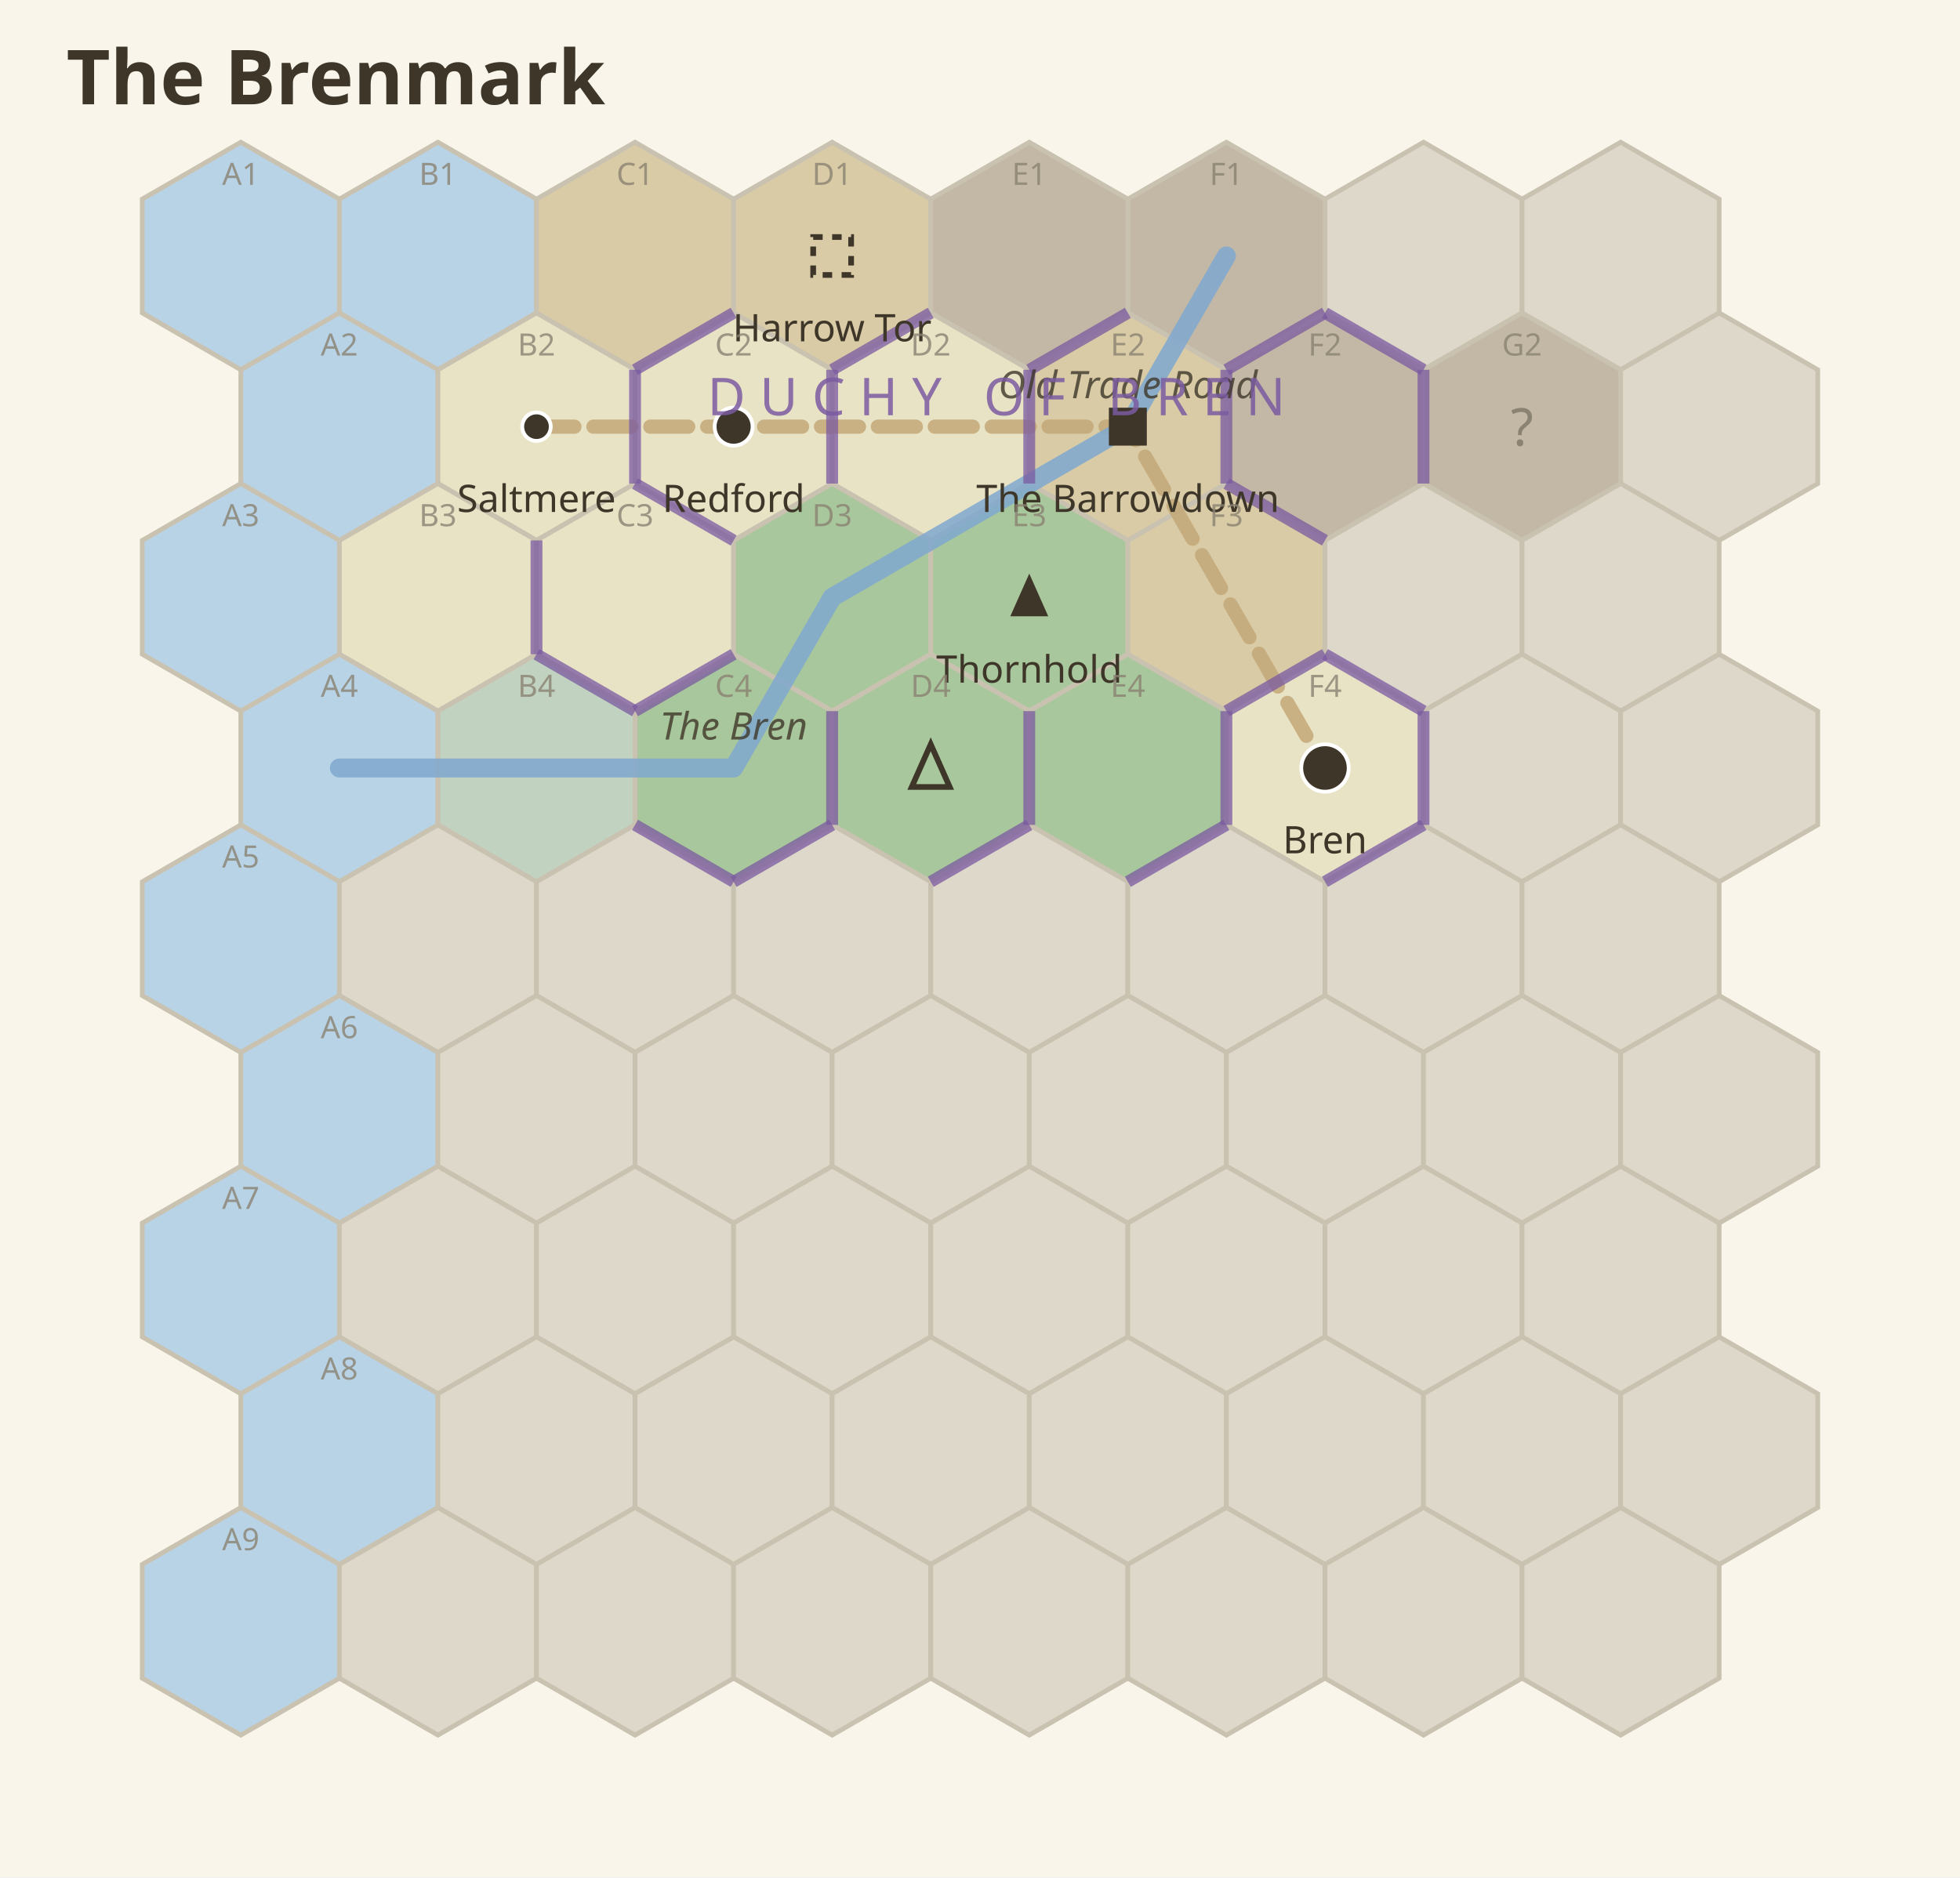
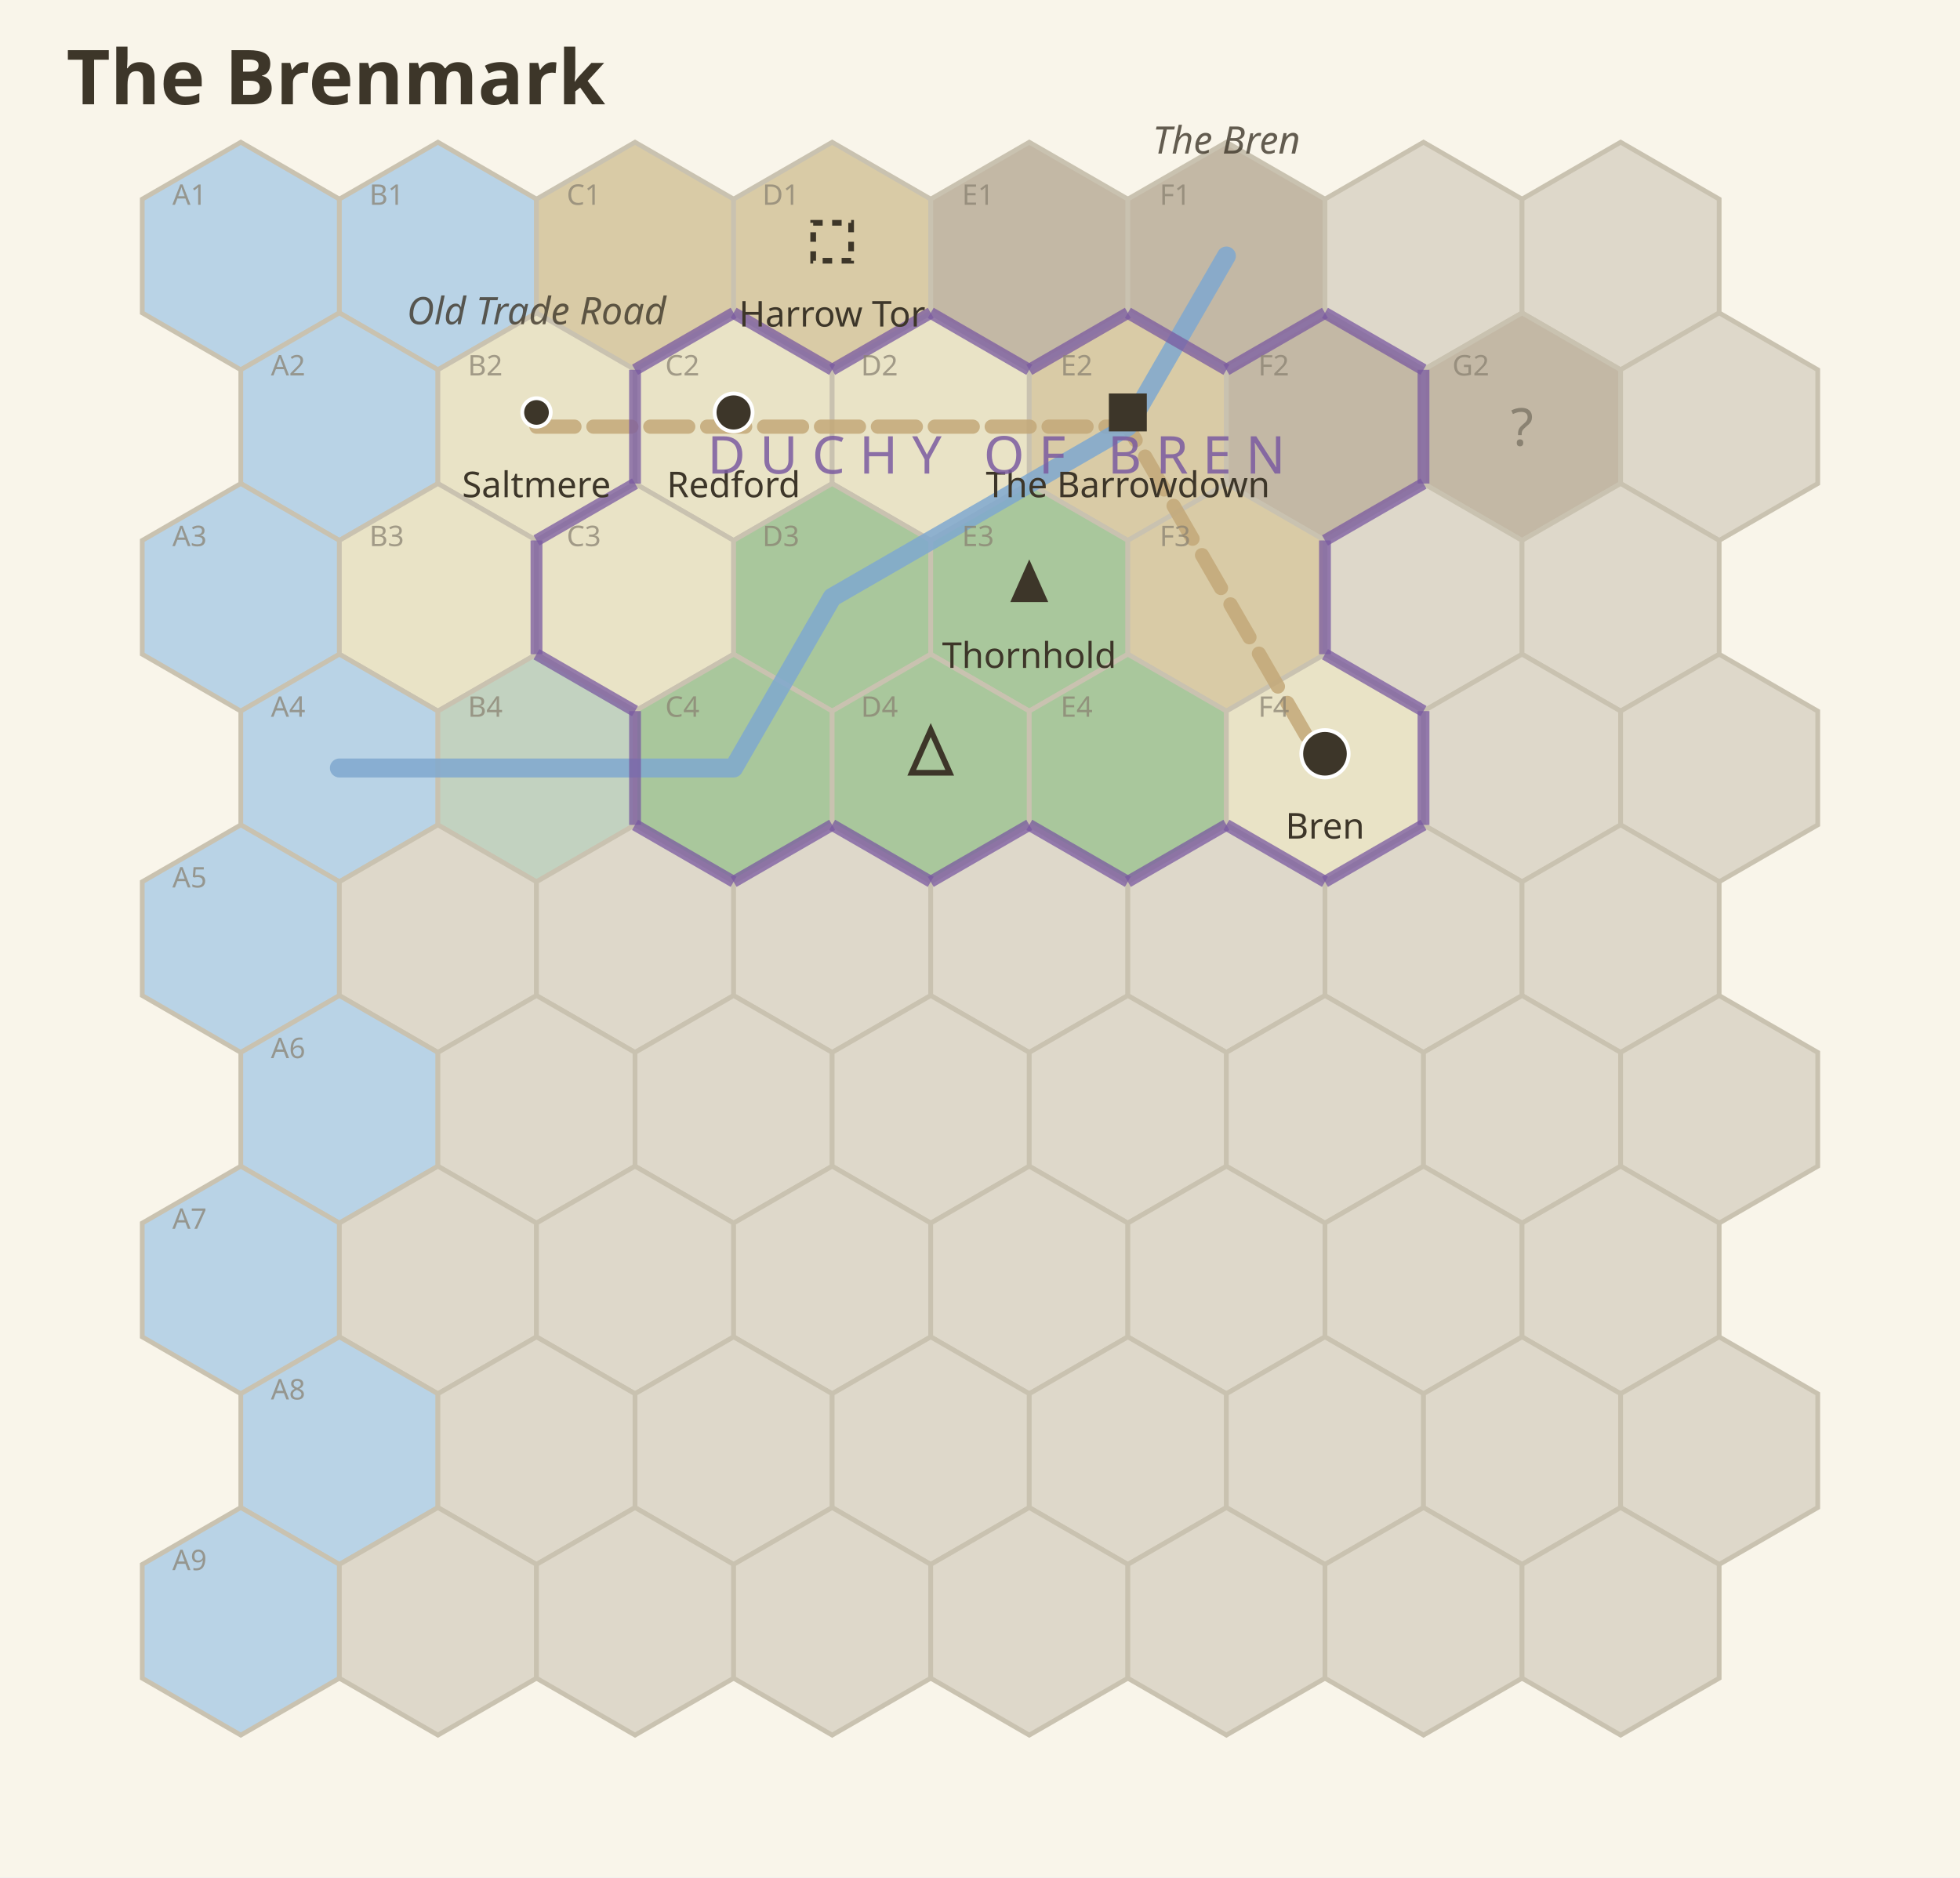
<svg xmlns="http://www.w3.org/2000/svg" viewBox="0 0 413.34 396" width="413.34" height="396" font-family="sans-serif">
  <rect x="0" y="0" width="413.34" height="396" fill="#f9f5ea" />
  <g>
    <polygon points="71.57,42 71.57,66 50.78,78 30,66 30,42 50.78,30" fill="#b9d3e6" stroke="#c9c2b0" stroke-width="1" />
  </g>
  <g>
    <polygon points="113.14,42 113.14,66 92.35,78 71.57,66 71.57,42 92.35,30" fill="#b9d3e6" stroke="#c9c2b0" stroke-width="1" />
  </g>
  <g>
    <polygon points="154.71,42 154.71,66 133.92,78 113.14,66 113.14,42 133.92,30" fill="#d9cba6" stroke="#c9c2b0" stroke-width="1" />
  </g>
  <g>
    <polygon points="196.28,42 196.28,66 175.49,78 154.71,66 154.71,42 175.49,30" fill="#d9cba6" stroke="#c9c2b0" stroke-width="1" />
  </g>
  <g>
    <polygon points="237.85,42 237.85,66 217.06,78 196.28,66 196.28,42 217.06,30" fill="#c3b8a5" stroke="#c9c2b0" stroke-width="1" />
  </g>
  <g>
    <polygon points="279.42,42 279.42,66 258.63,78 237.85,66 237.85,42 258.63,30" fill="#c3b8a5" stroke="#c9c2b0" stroke-width="1" />
  </g>
  <g>
    <polygon points="320.98,42 320.98,66 300.2,78 279.42,66 279.42,42 300.2,30" fill="#ded8ca" stroke="#c9c2b0" stroke-width="1" />
  </g>
  <g>
    <polygon points="362.55,42 362.55,66 341.77,78 320.98,66 320.98,42 341.77,30" fill="#ded8ca" stroke="#c9c2b0" stroke-width="1" />
  </g>
  <g>
    <polygon points="92.35,78 92.35,102 71.57,114 50.78,102 50.78,78 71.57,66" fill="#b9d3e6" stroke="#c9c2b0" stroke-width="1" />
  </g>
  <g>
    <polygon points="133.92,78 133.92,102 113.14,114 92.35,102 92.35,78 113.14,66" fill="#e9e3c6" stroke="#c9c2b0" stroke-width="1" />
  </g>
  <g>
    <polygon points="175.49,78 175.49,102 154.71,114 133.92,102 133.92,78 154.71,66" fill="#e9e3c6" stroke="#c9c2b0" stroke-width="1" />
  </g>
  <g>
    <polygon points="217.06,78 217.06,102 196.28,114 175.49,102 175.49,78 196.28,66" fill="#e9e3c6" stroke="#c9c2b0" stroke-width="1" />
  </g>
  <g>
    <polygon points="258.63,78 258.63,102 237.85,114 217.06,102 217.06,78 237.85,66" fill="#d9cba6" stroke="#c9c2b0" stroke-width="1" />
  </g>
  <g>
    <polygon points="300.2,78 300.2,102 279.42,114 258.63,102 258.63,78 279.42,66" fill="#c3b8a5" stroke="#c9c2b0" stroke-width="1" />
  </g>
  <g>
    <polygon points="341.77,78 341.77,102 320.98,114 300.2,102 300.2,78 320.98,66" fill="#c3b8a5" stroke="#c9c2b0" stroke-width="1" />
  </g>
  <g>
    <polygon points="383.34,78 383.34,102 362.55,114 341.77,102 341.77,78 362.55,66" fill="#ded8ca" stroke="#c9c2b0" stroke-width="1" />
  </g>
  <g>
    <polygon points="71.57,114 71.57,138 50.78,150 30,138 30,114 50.78,102" fill="#b9d3e6" stroke="#c9c2b0" stroke-width="1" />
  </g>
  <g>
    <polygon points="113.14,114 113.14,138 92.35,150 71.57,138 71.57,114 92.35,102" fill="#e9e3c6" stroke="#c9c2b0" stroke-width="1" />
  </g>
  <g>
    <polygon points="154.71,114 154.71,138 133.92,150 113.14,138 113.14,114 133.92,102" fill="#e9e3c6" stroke="#c9c2b0" stroke-width="1" />
  </g>
  <g>
    <polygon points="196.28,114 196.28,138 175.49,150 154.71,138 154.71,114 175.49,102" fill="#a9c79c" stroke="#c9c2b0" stroke-width="1" />
  </g>
  <g>
    <polygon points="237.85,114 237.85,138 217.06,150 196.28,138 196.28,114 217.06,102" fill="#a9c79c" stroke="#c9c2b0" stroke-width="1" />
  </g>
  <g>
    <polygon points="279.42,114 279.42,138 258.63,150 237.85,138 237.85,114 258.63,102" fill="#d9cba6" stroke="#c9c2b0" stroke-width="1" />
  </g>
  <g>
    <polygon points="320.98,114 320.98,138 300.2,150 279.42,138 279.42,114 300.2,102" fill="#ded8ca" stroke="#c9c2b0" stroke-width="1" />
  </g>
  <g>
    <polygon points="362.55,114 362.55,138 341.77,150 320.98,138 320.98,114 341.77,102" fill="#ded8ca" stroke="#c9c2b0" stroke-width="1" />
  </g>
  <g>
    <polygon points="92.35,150 92.35,174 71.57,186 50.78,174 50.78,150 71.57,138" fill="#b9d3e6" stroke="#c9c2b0" stroke-width="1" />
  </g>
  <g>
    <polygon points="133.92,150 133.92,174 113.14,186 92.35,174 92.35,150 113.14,138" fill="#c2d2c0" stroke="#c9c2b0" stroke-width="1" />
  </g>
  <g>
    <polygon points="175.49,150 175.49,174 154.71,186 133.92,174 133.92,150 154.71,138" fill="#a9c79c" stroke="#c9c2b0" stroke-width="1" />
  </g>
  <g>
    <polygon points="217.06,150 217.06,174 196.28,186 175.49,174 175.49,150 196.28,138" fill="#a9c79c" stroke="#c9c2b0" stroke-width="1" />
  </g>
  <g>
    <polygon points="258.63,150 258.63,174 237.85,186 217.06,174 217.06,150 237.85,138" fill="#a9c79c" stroke="#c9c2b0" stroke-width="1" />
  </g>
  <g>
    <polygon points="300.2,150 300.2,174 279.42,186 258.63,174 258.63,150 279.42,138" fill="#e9e3c6" stroke="#c9c2b0" stroke-width="1" />
  </g>
  <g>
    <polygon points="341.77,150 341.77,174 320.98,186 300.2,174 300.2,150 320.98,138" fill="#ded8ca" stroke="#c9c2b0" stroke-width="1" />
  </g>
  <g>
    <polygon points="383.34,150 383.34,174 362.55,186 341.77,174 341.77,150 362.55,138" fill="#ded8ca" stroke="#c9c2b0" stroke-width="1" />
  </g>
  <g>
    <polygon points="71.57,186 71.57,210 50.78,222 30,210 30,186 50.78,174" fill="#b9d3e6" stroke="#c9c2b0" stroke-width="1" />
  </g>
  <g>
    <polygon points="113.14,186 113.14,210 92.35,222 71.57,210 71.57,186 92.35,174" fill="#ded8ca" stroke="#c9c2b0" stroke-width="1" />
  </g>
  <g>
    <polygon points="154.71,186 154.71,210 133.92,222 113.14,210 113.14,186 133.92,174" fill="#ded8ca" stroke="#c9c2b0" stroke-width="1" />
  </g>
  <g>
    <polygon points="196.28,186 196.28,210 175.49,222 154.71,210 154.71,186 175.49,174" fill="#ded8ca" stroke="#c9c2b0" stroke-width="1" />
  </g>
  <g>
    <polygon points="237.85,186 237.85,210 217.06,222 196.28,210 196.28,186 217.06,174" fill="#ded8ca" stroke="#c9c2b0" stroke-width="1" />
  </g>
  <g>
    <polygon points="279.42,186 279.42,210 258.63,222 237.85,210 237.85,186 258.63,174" fill="#ded8ca" stroke="#c9c2b0" stroke-width="1" />
  </g>
  <g>
    <polygon points="320.98,186 320.98,210 300.2,222 279.42,210 279.42,186 300.2,174" fill="#ded8ca" stroke="#c9c2b0" stroke-width="1" />
  </g>
  <g>
    <polygon points="362.55,186 362.55,210 341.77,222 320.98,210 320.98,186 341.77,174" fill="#ded8ca" stroke="#c9c2b0" stroke-width="1" />
  </g>
  <g>
    <polygon points="92.35,222 92.35,246 71.57,258 50.78,246 50.78,222 71.57,210" fill="#b9d3e6" stroke="#c9c2b0" stroke-width="1" />
  </g>
  <g>
    <polygon points="133.92,222 133.92,246 113.14,258 92.35,246 92.35,222 113.14,210" fill="#ded8ca" stroke="#c9c2b0" stroke-width="1" />
  </g>
  <g>
    <polygon points="175.49,222 175.49,246 154.71,258 133.92,246 133.92,222 154.71,210" fill="#ded8ca" stroke="#c9c2b0" stroke-width="1" />
  </g>
  <g>
    <polygon points="217.06,222 217.06,246 196.28,258 175.49,246 175.49,222 196.28,210" fill="#ded8ca" stroke="#c9c2b0" stroke-width="1" />
  </g>
  <g>
    <polygon points="258.63,222 258.63,246 237.85,258 217.06,246 217.06,222 237.85,210" fill="#ded8ca" stroke="#c9c2b0" stroke-width="1" />
  </g>
  <g>
    <polygon points="300.2,222 300.2,246 279.42,258 258.63,246 258.63,222 279.42,210" fill="#ded8ca" stroke="#c9c2b0" stroke-width="1" />
  </g>
  <g>
    <polygon points="341.77,222 341.77,246 320.98,258 300.2,246 300.2,222 320.98,210" fill="#ded8ca" stroke="#c9c2b0" stroke-width="1" />
  </g>
  <g>
    <polygon points="383.34,222 383.34,246 362.55,258 341.77,246 341.77,222 362.55,210" fill="#ded8ca" stroke="#c9c2b0" stroke-width="1" />
  </g>
  <g>
    <polygon points="71.57,258 71.57,282 50.78,294 30,282 30,258 50.78,246" fill="#b9d3e6" stroke="#c9c2b0" stroke-width="1" />
  </g>
  <g>
    <polygon points="113.14,258 113.14,282 92.35,294 71.57,282 71.57,258 92.35,246" fill="#ded8ca" stroke="#c9c2b0" stroke-width="1" />
  </g>
  <g>
    <polygon points="154.71,258 154.71,282 133.92,294 113.14,282 113.14,258 133.92,246" fill="#ded8ca" stroke="#c9c2b0" stroke-width="1" />
  </g>
  <g>
    <polygon points="196.28,258 196.28,282 175.49,294 154.71,282 154.71,258 175.49,246" fill="#ded8ca" stroke="#c9c2b0" stroke-width="1" />
  </g>
  <g>
    <polygon points="237.85,258 237.85,282 217.06,294 196.28,282 196.28,258 217.06,246" fill="#ded8ca" stroke="#c9c2b0" stroke-width="1" />
  </g>
  <g>
    <polygon points="279.42,258 279.42,282 258.63,294 237.85,282 237.85,258 258.63,246" fill="#ded8ca" stroke="#c9c2b0" stroke-width="1" />
  </g>
  <g>
    <polygon points="320.98,258 320.98,282 300.2,294 279.42,282 279.42,258 300.2,246" fill="#ded8ca" stroke="#c9c2b0" stroke-width="1" />
  </g>
  <g>
    <polygon points="362.55,258 362.55,282 341.77,294 320.98,282 320.98,258 341.77,246" fill="#ded8ca" stroke="#c9c2b0" stroke-width="1" />
  </g>
  <g>
    <polygon points="92.35,294 92.35,318 71.57,330 50.78,318 50.78,294 71.57,282" fill="#b9d3e6" stroke="#c9c2b0" stroke-width="1" />
  </g>
  <g>
    <polygon points="133.92,294 133.92,318 113.14,330 92.35,318 92.35,294 113.14,282" fill="#ded8ca" stroke="#c9c2b0" stroke-width="1" />
  </g>
  <g>
    <polygon points="175.49,294 175.49,318 154.71,330 133.92,318 133.92,294 154.71,282" fill="#ded8ca" stroke="#c9c2b0" stroke-width="1" />
  </g>
  <g>
    <polygon points="217.06,294 217.06,318 196.28,330 175.49,318 175.49,294 196.28,282" fill="#ded8ca" stroke="#c9c2b0" stroke-width="1" />
  </g>
  <g>
    <polygon points="258.63,294 258.63,318 237.85,330 217.06,318 217.06,294 237.85,282" fill="#ded8ca" stroke="#c9c2b0" stroke-width="1" />
  </g>
  <g>
    <polygon points="300.2,294 300.2,318 279.42,330 258.63,318 258.63,294 279.42,282" fill="#ded8ca" stroke="#c9c2b0" stroke-width="1" />
  </g>
  <g>
    <polygon points="341.77,294 341.77,318 320.98,330 300.2,318 300.2,294 320.98,282" fill="#ded8ca" stroke="#c9c2b0" stroke-width="1" />
  </g>
  <g>
    <polygon points="383.34,294 383.34,318 362.55,330 341.77,318 341.77,294 362.55,282" fill="#ded8ca" stroke="#c9c2b0" stroke-width="1" />
  </g>
  <g>
    <polygon points="71.57,330 71.57,354 50.78,366 30,354 30,330 50.78,318" fill="#b9d3e6" stroke="#c9c2b0" stroke-width="1" />
  </g>
  <g>
    <polygon points="113.14,330 113.14,354 92.35,366 71.57,354 71.57,330 92.35,318" fill="#ded8ca" stroke="#c9c2b0" stroke-width="1" />
  </g>
  <g>
    <polygon points="154.71,330 154.71,354 133.92,366 113.14,354 113.14,330 133.92,318" fill="#ded8ca" stroke="#c9c2b0" stroke-width="1" />
  </g>
  <g>
    <polygon points="196.28,330 196.28,354 175.49,366 154.71,354 154.71,330 175.49,318" fill="#ded8ca" stroke="#c9c2b0" stroke-width="1" />
  </g>
  <g>
    <polygon points="237.85,330 237.85,354 217.06,366 196.28,354 196.28,330 217.06,318" fill="#ded8ca" stroke="#c9c2b0" stroke-width="1" />
  </g>
  <g>
    <polygon points="279.42,330 279.42,354 258.63,366 237.85,354 237.85,330 258.63,318" fill="#ded8ca" stroke="#c9c2b0" stroke-width="1" />
  </g>
  <g>
    <polygon points="320.98,330 320.98,354 300.2,366 279.42,354 279.42,330 300.2,318" fill="#ded8ca" stroke="#c9c2b0" stroke-width="1" />
  </g>
  <g>
    <polygon points="362.55,330 362.55,354 341.77,366 320.98,354 320.98,330 341.77,318" fill="#ded8ca" stroke="#c9c2b0" stroke-width="1" />
  </g>
  <g id="cd-the-brenmark-old-trade-road">
    <polyline points="113.14,90 154.71,90 196.28,90 237.85,90 258.63,126 279.42,162" fill="none" stroke="#c3a878" stroke-width="3" stroke-dasharray="8 4" stroke-linejoin="round" stroke-linecap="round" opacity="0.85" />
  </g>
  <g id="cd-the-brenmark-the-bren">
    <polyline points="258.63,54 237.85,90 175.49,126 154.71,162 113.14,162 71.57,162" fill="none" stroke="#7fa8cf" stroke-width="4" stroke-linejoin="round" stroke-linecap="round" opacity="0.85" />
  </g>
  <g id="cd-the-brenmark-duchy-of-bren">
-     <line x1="154.71" y1="114" x2="133.92" y2="102" stroke="#7a5aa0" stroke-width="2.5" opacity="0.75" />
    <line x1="133.92" y1="102" x2="133.92" y2="78" stroke="#7a5aa0" stroke-width="2.5" opacity="0.75" />
    <line x1="133.92" y1="78" x2="154.71" y2="66" stroke="#7a5aa0" stroke-width="2.5" opacity="0.75" />
-     <line x1="154.71" y1="138" x2="133.92" y2="150" stroke="#7a5aa0" stroke-width="2.5" opacity="0.75" />
+     <line x1="154.71" y1="66" x2="175.49" y2="78" stroke="#7a5aa0" stroke-width="2.5" opacity="0.75" />
    <line x1="133.92" y1="150" x2="113.14" y2="138" stroke="#7a5aa0" stroke-width="2.5" opacity="0.75" />
    <line x1="113.14" y1="138" x2="113.14" y2="114" stroke="#7a5aa0" stroke-width="2.5" opacity="0.75" />
-     <line x1="175.49" y1="150" x2="175.49" y2="174" stroke="#7a5aa0" stroke-width="2.5" opacity="0.75" />
+     <line x1="113.14" y1="114" x2="133.92" y2="102" stroke="#7a5aa0" stroke-width="2.5" opacity="0.75" />
    <line x1="175.49" y1="174" x2="154.71" y2="186" stroke="#7a5aa0" stroke-width="2.5" opacity="0.75" />
    <line x1="154.71" y1="186" x2="133.92" y2="174" stroke="#7a5aa0" stroke-width="2.5" opacity="0.75" />
-     <line x1="175.49" y1="102" x2="175.49" y2="78" stroke="#7a5aa0" stroke-width="2.5" opacity="0.75" />
+     <line x1="133.92" y1="174" x2="133.92" y2="150" stroke="#7a5aa0" stroke-width="2.5" opacity="0.75" />
    <line x1="175.49" y1="78" x2="196.28" y2="66" stroke="#7a5aa0" stroke-width="2.5" opacity="0.75" />
-     <line x1="217.06" y1="150" x2="217.06" y2="174" stroke="#7a5aa0" stroke-width="2.5" opacity="0.75" />
+     <line x1="196.28" y1="66" x2="217.06" y2="78" stroke="#7a5aa0" stroke-width="2.5" opacity="0.75" />
    <line x1="217.06" y1="174" x2="196.28" y2="186" stroke="#7a5aa0" stroke-width="2.5" opacity="0.75" />
-     <line x1="217.06" y1="102" x2="217.06" y2="78" stroke="#7a5aa0" stroke-width="2.5" opacity="0.75" />
+     <line x1="196.28" y1="186" x2="175.49" y2="174" stroke="#7a5aa0" stroke-width="2.5" opacity="0.75" />
    <line x1="217.06" y1="78" x2="237.85" y2="66" stroke="#7a5aa0" stroke-width="2.5" opacity="0.75" />
-     <line x1="258.63" y1="150" x2="258.63" y2="174" stroke="#7a5aa0" stroke-width="2.5" opacity="0.75" />
+     <line x1="237.85" y1="66" x2="258.63" y2="78" stroke="#7a5aa0" stroke-width="2.5" opacity="0.75" />
    <line x1="258.63" y1="174" x2="237.85" y2="186" stroke="#7a5aa0" stroke-width="2.5" opacity="0.75" />
+     <line x1="237.85" y1="186" x2="217.06" y2="174" stroke="#7a5aa0" stroke-width="2.5" opacity="0.75" />
    <line x1="300.2" y1="78" x2="300.2" y2="102" stroke="#7a5aa0" stroke-width="2.5" opacity="0.75" />
-     <line x1="258.63" y1="102" x2="258.63" y2="78" stroke="#7a5aa0" stroke-width="2.5" opacity="0.75" />
+     <line x1="300.2" y1="102" x2="279.42" y2="114" stroke="#7a5aa0" stroke-width="2.5" opacity="0.75" />
    <line x1="258.63" y1="78" x2="279.42" y2="66" stroke="#7a5aa0" stroke-width="2.5" opacity="0.75" />
    <line x1="279.42" y1="66" x2="300.2" y2="78" stroke="#7a5aa0" stroke-width="2.5" opacity="0.75" />
-     <line x1="258.63" y1="102" x2="279.42" y2="114" stroke="#7a5aa0" stroke-width="2.5" opacity="0.75" />
+     <line x1="279.42" y1="114" x2="279.42" y2="138" stroke="#7a5aa0" stroke-width="2.5" opacity="0.75" />
    <line x1="300.2" y1="150" x2="300.2" y2="174" stroke="#7a5aa0" stroke-width="2.5" opacity="0.75" />
    <line x1="300.2" y1="174" x2="279.42" y2="186" stroke="#7a5aa0" stroke-width="2.5" opacity="0.75" />
-     <line x1="258.63" y1="150" x2="279.42" y2="138" stroke="#7a5aa0" stroke-width="2.5" opacity="0.75" />
+     <line x1="279.42" y1="186" x2="258.63" y2="174" stroke="#7a5aa0" stroke-width="2.5" opacity="0.75" />
    <line x1="279.42" y1="138" x2="300.2" y2="150" stroke="#7a5aa0" stroke-width="2.5" opacity="0.75" />
  </g>
-   <rect x="171.49" y="50" width="8" height="8" fill="none" stroke="#3d3629" stroke-width="1.2" stroke-dasharray="2 2" />
-   <circle cx="113.14" cy="90" r="3" fill="#3d3629" stroke="#fff" stroke-width="0.8" />
-   <circle cx="154.71" cy="90" r="4" fill="#3d3629" stroke="#fff" stroke-width="0.8" />
-   <rect x="233.85" y="86" width="8" height="8" fill="#3d3629" />
+   <rect x="171.49" y="47" width="8" height="8" fill="none" stroke="#3d3629" stroke-width="1.2" stroke-dasharray="2 2" />
+   <circle cx="113.14" cy="87" r="3" fill="#3d3629" stroke="#fff" stroke-width="0.8" />
+   <circle cx="154.71" cy="87" r="4" fill="#3d3629" stroke="#fff" stroke-width="0.8" />
+   <rect x="233.85" y="83" width="8" height="8" fill="#3d3629" />
  <text x="320.98" y="94" font-size="11" fill="#8a8272" text-anchor="middle" font-family="sans-serif">?</text>
-   <polygon points="213.06,130 221.06,130 217.06,121" fill="#3d3629" />
-   <polygon points="192.28,166 200.28,166 196.28,157" fill="none" stroke="#3d3629" stroke-width="1.2" />
-   <circle cx="279.42" cy="162" r="5" fill="#3d3629" stroke="#fff" stroke-width="0.8" />
-   <text x="50.78" y="39" font-size="6.5" fill="#8a8272" opacity="0.8" text-anchor="middle" font-family="sans-serif">A1</text>
-   <text x="92.35" y="39" font-size="6.5" fill="#8a8272" opacity="0.8" text-anchor="middle" font-family="sans-serif">B1</text>
-   <text x="133.92" y="39" font-size="6.5" fill="#8a8272" opacity="0.8" text-anchor="middle" font-family="sans-serif">C1</text>
+   <polygon points="213.06,127 221.06,127 217.06,118" fill="#3d3629" />
+   <polygon points="192.28,163 200.28,163 196.28,154" fill="none" stroke="#3d3629" stroke-width="1.2" />
+   <circle cx="279.42" cy="159" r="5" fill="#3d3629" stroke="#fff" stroke-width="0.8" />
+   <text x="39.98" y="43.2" font-size="6" fill="#8a8272" opacity="0.75" text-anchor="middle" font-family="sans-serif">A1</text>
+   <text x="81.55" y="43.2" font-size="6" fill="#8a8272" opacity="0.75" text-anchor="middle" font-family="sans-serif">B1</text>
+   <text x="123.12" y="43.2" font-size="6" fill="#8a8272" opacity="0.75" text-anchor="middle" font-family="sans-serif">C1</text>
  <g id="cd-the-brenmark-harrow-tor">
-     <text x="175.49" y="72" font-size="8" fill="#3d3629" text-anchor="middle" font-family="sans-serif">Harrow Tor</text>
-   </g>
-   <text x="175.49" y="39" font-size="6.5" fill="#8a8272" opacity="0.8" text-anchor="middle" font-family="sans-serif">D1</text>
-   <text x="217.06" y="39" font-size="6.5" fill="#8a8272" opacity="0.8" text-anchor="middle" font-family="sans-serif">E1</text>
-   <text x="258.63" y="39" font-size="6.5" fill="#8a8272" opacity="0.8" text-anchor="middle" font-family="sans-serif">F1</text>
-   <text x="71.57" y="75" font-size="6.5" fill="#8a8272" opacity="0.8" text-anchor="middle" font-family="sans-serif">A2</text>
+     <text x="175.49" y="68.88" font-size="7.5" fill="#3d3629" text-anchor="middle" font-family="sans-serif">Harrow Tor</text>
+   </g>
+   <text x="164.68" y="43.2" font-size="6" fill="#8a8272" opacity="0.75" text-anchor="middle" font-family="sans-serif">D1</text>
+   <text x="206.25" y="43.2" font-size="6" fill="#8a8272" opacity="0.75" text-anchor="middle" font-family="sans-serif">E1</text>
+   <text x="247.82" y="43.2" font-size="6" fill="#8a8272" opacity="0.75" text-anchor="middle" font-family="sans-serif">F1</text>
+   <text x="60.76" y="79.2" font-size="6" fill="#8a8272" opacity="0.75" text-anchor="middle" font-family="sans-serif">A2</text>
  <g id="cd-the-brenmark-saltmere">
-     <text x="113.14" y="108" font-size="8" fill="#3d3629" text-anchor="middle" font-family="sans-serif">Saltmere</text>
-   </g>
-   <text x="113.14" y="75" font-size="6.5" fill="#8a8272" opacity="0.8" text-anchor="middle" font-family="sans-serif">B2</text>
+     <text x="113.14" y="104.88" font-size="7.5" fill="#3d3629" text-anchor="middle" font-family="sans-serif">Saltmere</text>
+   </g>
+   <text x="102.33" y="79.2" font-size="6" fill="#8a8272" opacity="0.75" text-anchor="middle" font-family="sans-serif">B2</text>
  <g id="cd-the-brenmark-redford">
-     <text x="154.71" y="108" font-size="8" fill="#3d3629" text-anchor="middle" font-family="sans-serif">Redford</text>
-   </g>
-   <text x="154.71" y="75" font-size="6.5" fill="#8a8272" opacity="0.8" text-anchor="middle" font-family="sans-serif">C2</text>
-   <text x="196.28" y="75" font-size="6.5" fill="#8a8272" opacity="0.8" text-anchor="middle" font-family="sans-serif">D2</text>
+     <text x="154.71" y="104.88" font-size="7.5" fill="#3d3629" text-anchor="middle" font-family="sans-serif">Redford</text>
+   </g>
+   <text x="143.9" y="79.2" font-size="6" fill="#8a8272" opacity="0.75" text-anchor="middle" font-family="sans-serif">C2</text>
+   <text x="185.47" y="79.2" font-size="6" fill="#8a8272" opacity="0.75" text-anchor="middle" font-family="sans-serif">D2</text>
  <g id="cd-the-brenmark-the-barrowdown">
-     <text x="237.85" y="108" font-size="8" fill="#3d3629" text-anchor="middle" font-family="sans-serif">The Barrowdown</text>
-   </g>
-   <text x="237.85" y="75" font-size="6.5" fill="#8a8272" opacity="0.8" text-anchor="middle" font-family="sans-serif">E2</text>
-   <text x="279.42" y="75" font-size="6.5" fill="#8a8272" opacity="0.8" text-anchor="middle" font-family="sans-serif">F2</text>
-   <text x="320.98" y="75" font-size="6.5" fill="#8a8272" opacity="0.8" text-anchor="middle" font-family="sans-serif">G2</text>
-   <text x="50.78" y="111" font-size="6.5" fill="#8a8272" opacity="0.8" text-anchor="middle" font-family="sans-serif">A3</text>
-   <text x="92.35" y="111" font-size="6.5" fill="#8a8272" opacity="0.8" text-anchor="middle" font-family="sans-serif">B3</text>
-   <text x="133.92" y="111" font-size="6.5" fill="#8a8272" opacity="0.8" text-anchor="middle" font-family="sans-serif">C3</text>
-   <text x="175.49" y="111" font-size="6.5" fill="#8a8272" opacity="0.8" text-anchor="middle" font-family="sans-serif">D3</text>
+     <text x="237.85" y="104.88" font-size="7.5" fill="#3d3629" text-anchor="middle" font-family="sans-serif">The Barrowdown</text>
+   </g>
+   <text x="227.04" y="79.2" font-size="6" fill="#8a8272" opacity="0.75" text-anchor="middle" font-family="sans-serif">E2</text>
+   <text x="268.61" y="79.2" font-size="6" fill="#8a8272" opacity="0.75" text-anchor="middle" font-family="sans-serif">F2</text>
+   <text x="310.18" y="79.2" font-size="6" fill="#8a8272" opacity="0.75" text-anchor="middle" font-family="sans-serif">G2</text>
+   <text x="39.98" y="115.2" font-size="6" fill="#8a8272" opacity="0.75" text-anchor="middle" font-family="sans-serif">A3</text>
+   <text x="81.55" y="115.2" font-size="6" fill="#8a8272" opacity="0.75" text-anchor="middle" font-family="sans-serif">B3</text>
+   <text x="123.12" y="115.2" font-size="6" fill="#8a8272" opacity="0.75" text-anchor="middle" font-family="sans-serif">C3</text>
+   <text x="164.68" y="115.2" font-size="6" fill="#8a8272" opacity="0.75" text-anchor="middle" font-family="sans-serif">D3</text>
  <g id="cd-the-brenmark-thornhold">
-     <text x="217.06" y="144" font-size="8" fill="#3d3629" text-anchor="middle" font-family="sans-serif">Thornhold</text>
-   </g>
-   <text x="217.06" y="111" font-size="6.5" fill="#8a8272" opacity="0.8" text-anchor="middle" font-family="sans-serif">E3</text>
-   <text x="258.63" y="111" font-size="6.5" fill="#8a8272" opacity="0.8" text-anchor="middle" font-family="sans-serif">F3</text>
-   <text x="71.57" y="147" font-size="6.5" fill="#8a8272" opacity="0.8" text-anchor="middle" font-family="sans-serif">A4</text>
-   <text x="113.14" y="147" font-size="6.5" fill="#8a8272" opacity="0.8" text-anchor="middle" font-family="sans-serif">B4</text>
-   <text x="154.71" y="147" font-size="6.5" fill="#8a8272" opacity="0.8" text-anchor="middle" font-family="sans-serif">C4</text>
-   <text x="196.28" y="147" font-size="6.5" fill="#8a8272" opacity="0.8" text-anchor="middle" font-family="sans-serif">D4</text>
-   <text x="237.85" y="147" font-size="6.5" fill="#8a8272" opacity="0.8" text-anchor="middle" font-family="sans-serif">E4</text>
+     <text x="217.06" y="140.88" font-size="7.5" fill="#3d3629" text-anchor="middle" font-family="sans-serif">Thornhold</text>
+   </g>
+   <text x="206.25" y="115.2" font-size="6" fill="#8a8272" opacity="0.75" text-anchor="middle" font-family="sans-serif">E3</text>
+   <text x="247.82" y="115.2" font-size="6" fill="#8a8272" opacity="0.75" text-anchor="middle" font-family="sans-serif">F3</text>
+   <text x="60.76" y="151.2" font-size="6" fill="#8a8272" opacity="0.75" text-anchor="middle" font-family="sans-serif">A4</text>
+   <text x="102.33" y="151.2" font-size="6" fill="#8a8272" opacity="0.75" text-anchor="middle" font-family="sans-serif">B4</text>
+   <text x="143.9" y="151.2" font-size="6" fill="#8a8272" opacity="0.75" text-anchor="middle" font-family="sans-serif">C4</text>
+   <text x="185.47" y="151.2" font-size="6" fill="#8a8272" opacity="0.75" text-anchor="middle" font-family="sans-serif">D4</text>
+   <text x="227.04" y="151.2" font-size="6" fill="#8a8272" opacity="0.75" text-anchor="middle" font-family="sans-serif">E4</text>
  <g id="cd-the-brenmark-bren">
-     <text x="279.42" y="180" font-size="8" fill="#3d3629" text-anchor="middle" font-family="sans-serif">Bren</text>
-   </g>
-   <text x="279.42" y="147" font-size="6.5" fill="#8a8272" opacity="0.8" text-anchor="middle" font-family="sans-serif">F4</text>
-   <text x="50.78" y="183" font-size="6.5" fill="#8a8272" opacity="0.8" text-anchor="middle" font-family="sans-serif">A5</text>
-   <text x="71.57" y="219" font-size="6.5" fill="#8a8272" opacity="0.8" text-anchor="middle" font-family="sans-serif">A6</text>
-   <text x="50.78" y="255" font-size="6.5" fill="#8a8272" opacity="0.8" text-anchor="middle" font-family="sans-serif">A7</text>
-   <text x="71.57" y="291" font-size="6.5" fill="#8a8272" opacity="0.8" text-anchor="middle" font-family="sans-serif">A8</text>
-   <text x="50.78" y="327" font-size="6.5" fill="#8a8272" opacity="0.8" text-anchor="middle" font-family="sans-serif">A9</text>
-   <text x="237.85" y="84" font-size="8" fill="#3d3629" opacity="0.8" font-style="italic" text-anchor="middle" font-family="sans-serif">Old Trade Road</text>
-   <text x="154.71" y="156" font-size="8" fill="#3d3629" opacity="0.8" font-style="italic" text-anchor="middle" font-family="sans-serif">The Bren</text>
-   <text x="210.13" y="87.6" font-size="11" letter-spacing="3" fill="#7a5aa0" opacity="0.85" text-anchor="middle" font-family="sans-serif">DUCHY OF BREN</text>
+     <text x="279.42" y="176.88" font-size="7.5" fill="#3d3629" text-anchor="middle" font-family="sans-serif">Bren</text>
+   </g>
+   <text x="268.61" y="151.2" font-size="6" fill="#8a8272" opacity="0.75" text-anchor="middle" font-family="sans-serif">F4</text>
+   <text x="39.98" y="187.2" font-size="6" fill="#8a8272" opacity="0.75" text-anchor="middle" font-family="sans-serif">A5</text>
+   <text x="60.76" y="223.2" font-size="6" fill="#8a8272" opacity="0.75" text-anchor="middle" font-family="sans-serif">A6</text>
+   <text x="39.98" y="259.2" font-size="6" fill="#8a8272" opacity="0.75" text-anchor="middle" font-family="sans-serif">A7</text>
+   <text x="60.76" y="295.2" font-size="6" fill="#8a8272" opacity="0.75" text-anchor="middle" font-family="sans-serif">A8</text>
+   <text x="39.98" y="331.2" font-size="6" fill="#8a8272" opacity="0.75" text-anchor="middle" font-family="sans-serif">A9</text>
+   <text x="113.14" y="68.4" font-size="8" fill="#3d3629" opacity="0.8" font-style="italic" text-anchor="middle" font-family="sans-serif">Old Trade Road</text>
+   <text x="258.63" y="32.4" font-size="8" fill="#3d3629" opacity="0.8" font-style="italic" text-anchor="middle" font-family="sans-serif">The Bren</text>
+   <text x="210.13" y="99.9" font-size="11" letter-spacing="3" fill="#7a5aa0" opacity="0.85" text-anchor="middle" font-family="sans-serif">DUCHY OF BREN</text>
  <text x="14" y="22" font-size="16" font-weight="bold" fill="#3d3629" font-family="sans-serif">The Brenmark</text>
</svg>
